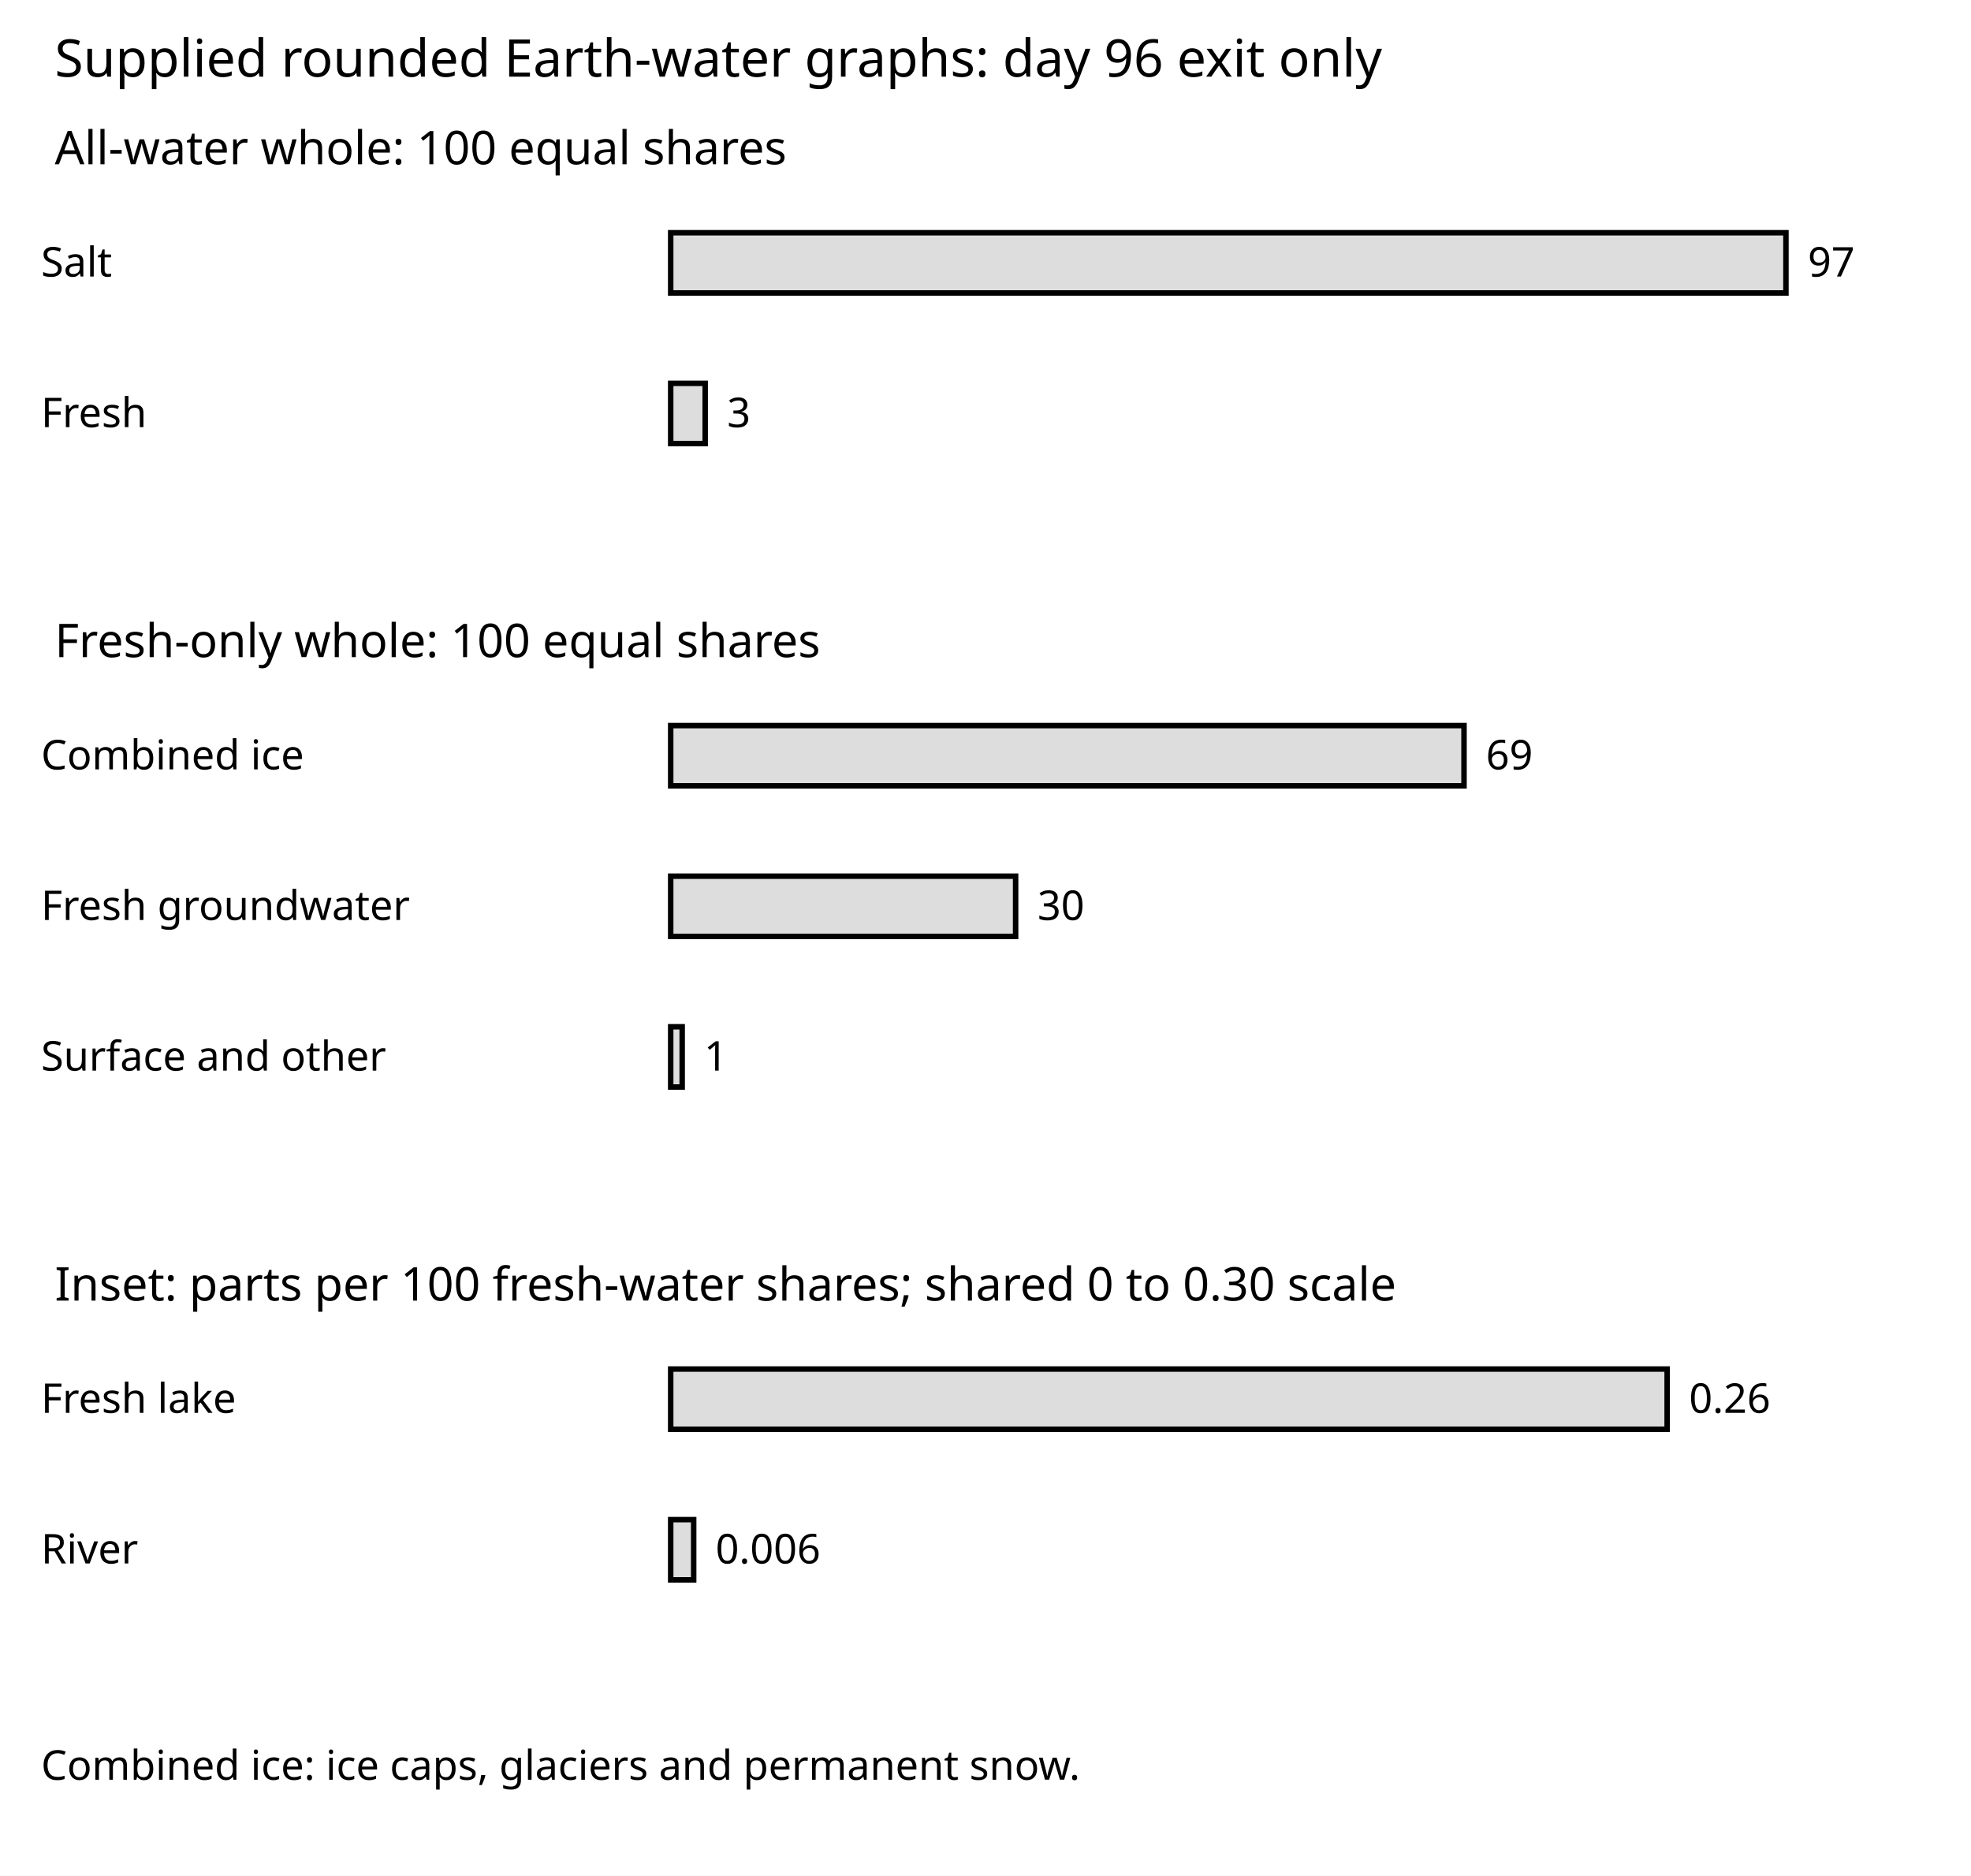
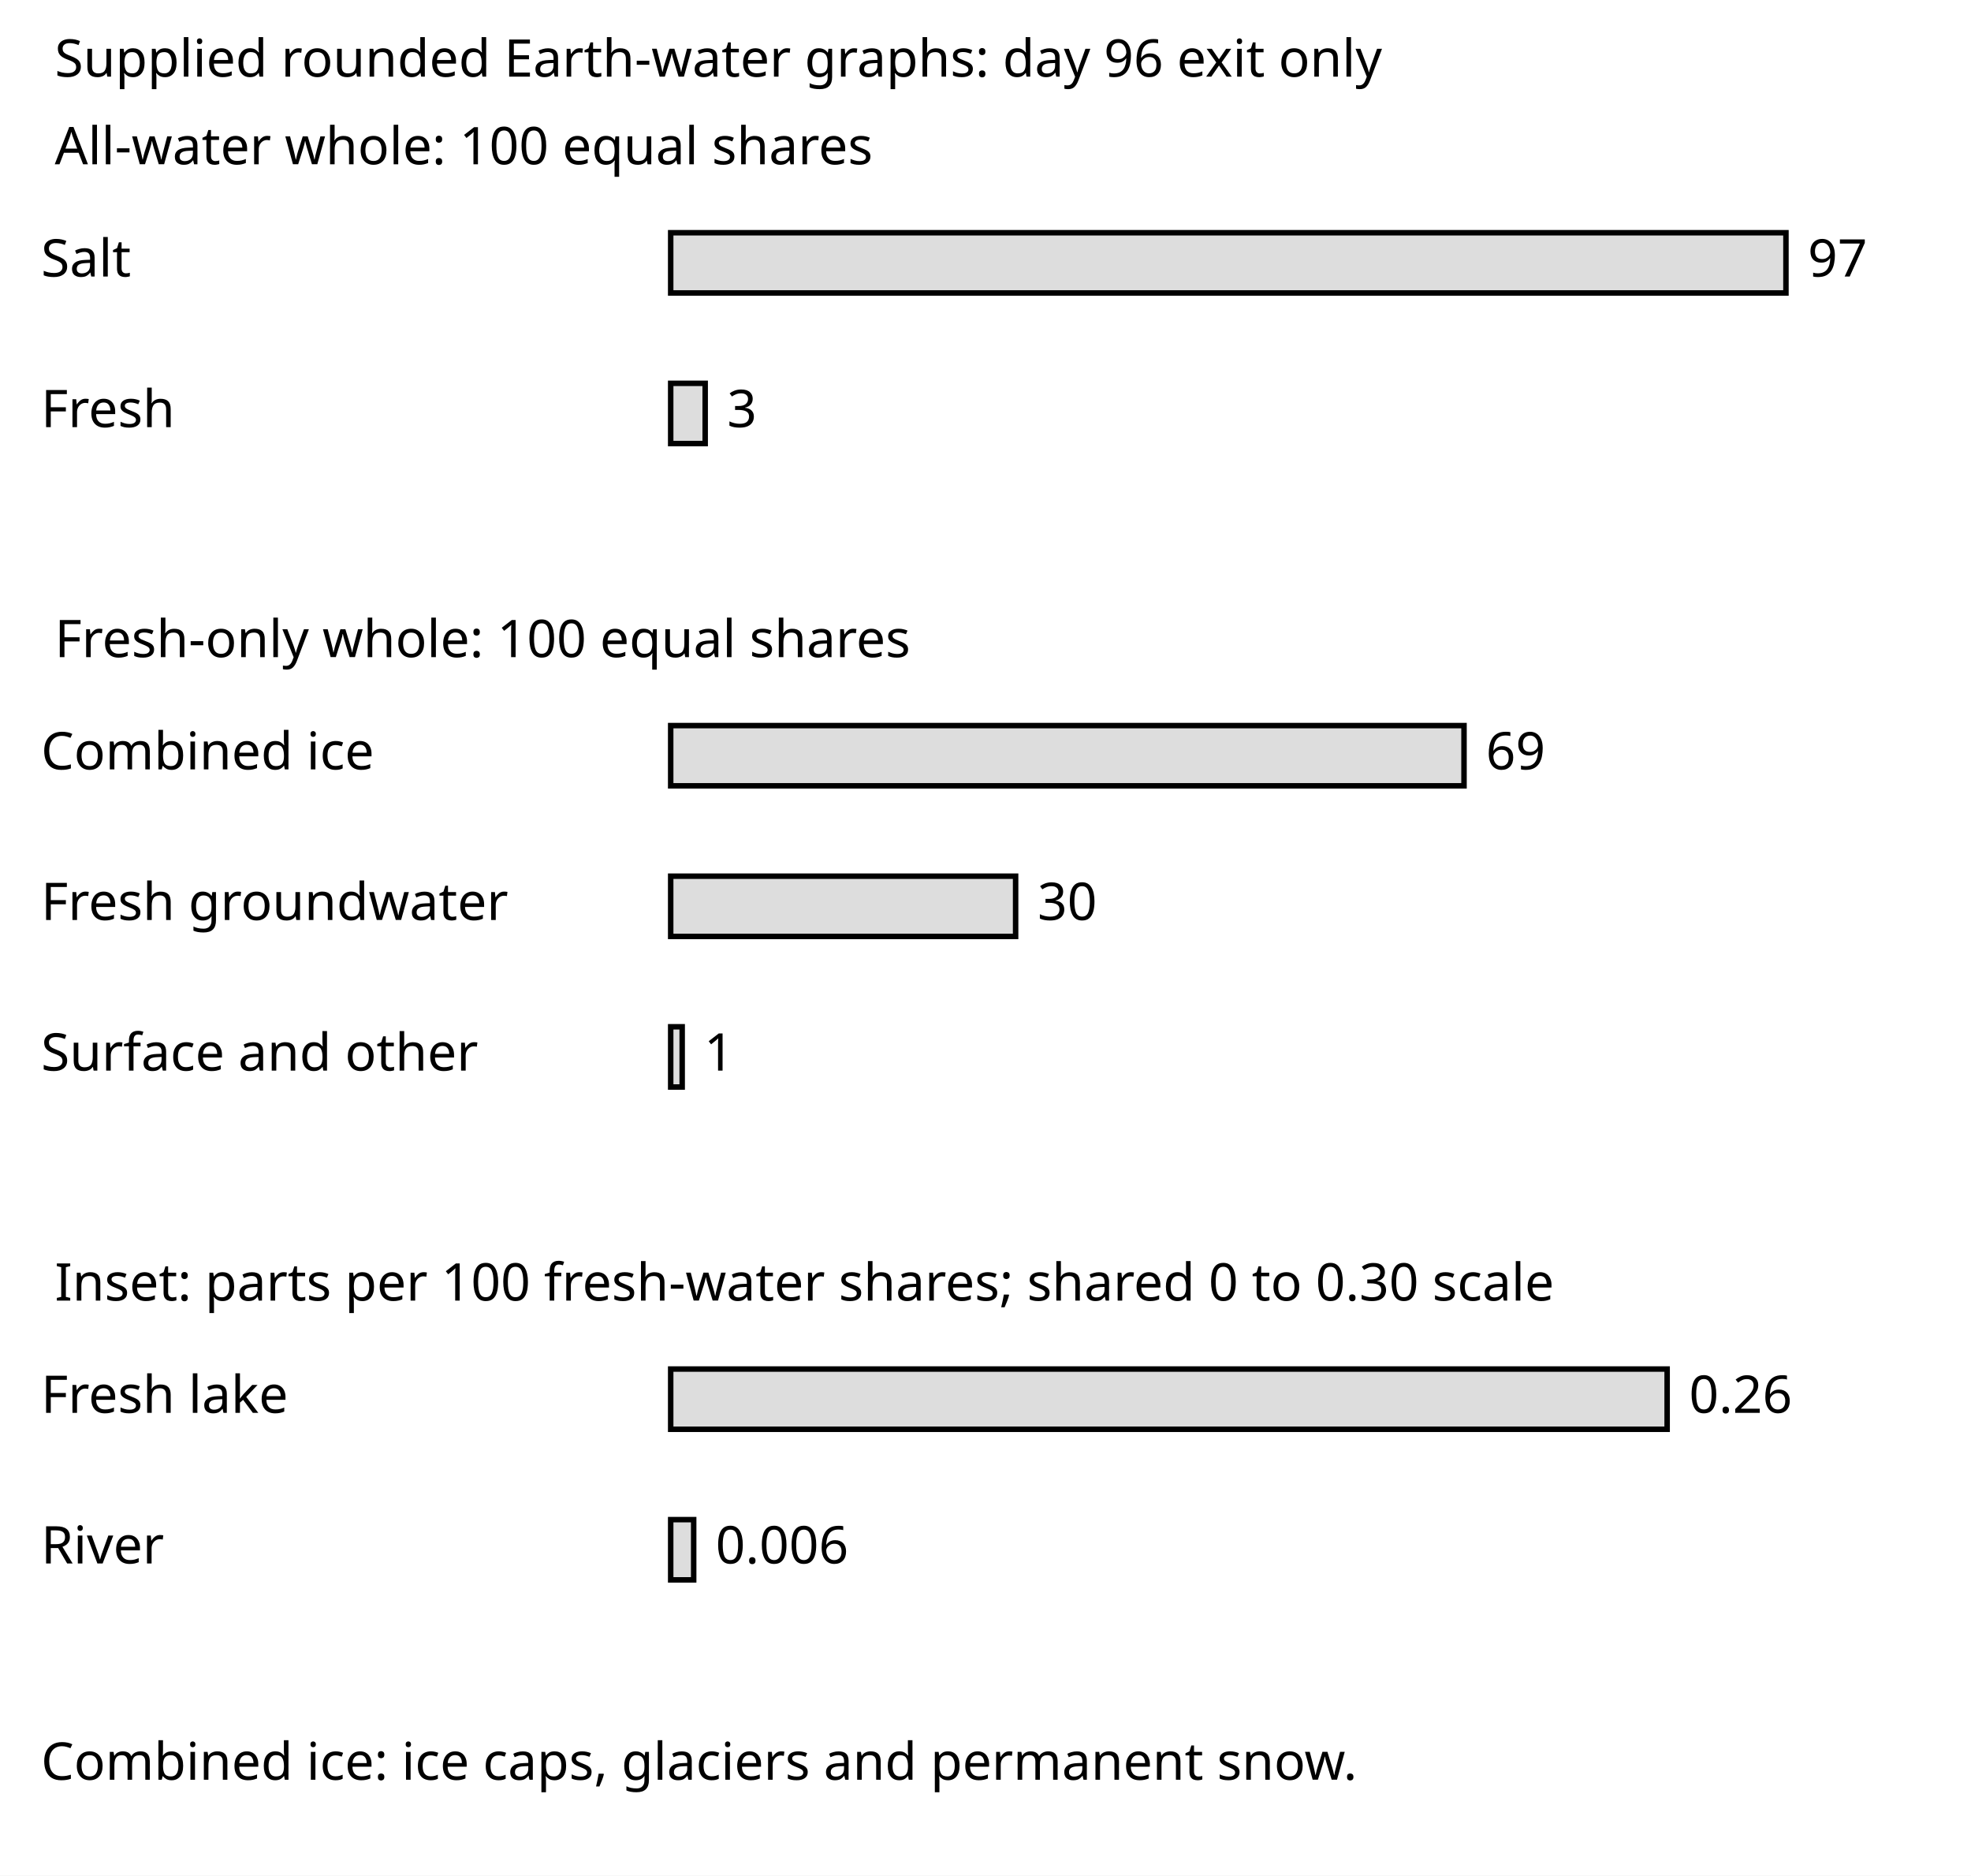
<svg xmlns="http://www.w3.org/2000/svg" width="720" height="685" viewBox="0 0 720 685">
  <rect width="720" height="685" fill="white" />
  <g fill="none" stroke="black" stroke-width="2">
    <text x="20" y="28" font-family="sans-serif" font-size="19" fill="black" stroke="none">Supplied rounded Earth-water graphs: day 96 exit only</text>
-     <text x="20" y="60" font-family="sans-serif" font-size="17" fill="black" stroke="none">All-water whole: 100 equal shares</text>
-     <text x="15" y="101" font-family="sans-serif" font-size="15" fill="black" stroke="none">Salt</text>
+     <text x="20" y="60" font-family="sans-serif" font-size="19" fill="black" stroke="none">All-water whole: 100 equal shares</text>
+     <text x="15" y="101" font-family="sans-serif" font-size="19" fill="black" stroke="none">Salt</text>
    <rect x="245" y="85" width="407.4" height="22" fill="#ddd" />
-     <text x="660.4" y="101" font-family="sans-serif" font-size="15" fill="black" stroke="none">97</text>
-     <text x="15" y="156" font-family="sans-serif" font-size="15" fill="black" stroke="none">Fresh</text>
+     <text x="660.4" y="101" font-family="sans-serif" font-size="19" fill="black" stroke="none">97</text>
+     <text x="15" y="156" font-family="sans-serif" font-size="19" fill="black" stroke="none">Fresh</text>
    <rect x="245" y="140" width="12.6" height="22" fill="#ddd" />
-     <text x="265.6" y="156" font-family="sans-serif" font-size="15" fill="black" stroke="none">3</text>
-     <text x="20" y="240" font-family="sans-serif" font-size="17" fill="black" stroke="none">Fresh-only whole: 100 equal shares</text>
-     <text x="15" y="281" font-family="sans-serif" font-size="15" fill="black" stroke="none">Combined ice</text>
+     <text x="265.6" y="156" font-family="sans-serif" font-size="19" fill="black" stroke="none">3</text>
+     <text x="20" y="240" font-family="sans-serif" font-size="19" fill="black" stroke="none">Fresh-only whole: 100 equal shares</text>
+     <text x="15" y="281" font-family="sans-serif" font-size="19" fill="black" stroke="none">Combined ice</text>
    <rect x="245" y="265" width="289.8" height="22" fill="#ddd" />
-     <text x="542.8" y="281" font-family="sans-serif" font-size="15" fill="black" stroke="none">69</text>
-     <text x="15" y="336" font-family="sans-serif" font-size="15" fill="black" stroke="none">Fresh groundwater</text>
+     <text x="542.8" y="281" font-family="sans-serif" font-size="19" fill="black" stroke="none">69</text>
+     <text x="15" y="336" font-family="sans-serif" font-size="19" fill="black" stroke="none">Fresh groundwater</text>
    <rect x="245" y="320" width="126.0" height="22" fill="#ddd" />
-     <text x="379.0" y="336" font-family="sans-serif" font-size="15" fill="black" stroke="none">30</text>
-     <text x="15" y="391" font-family="sans-serif" font-size="15" fill="black" stroke="none">Surface and other</text>
+     <text x="379.0" y="336" font-family="sans-serif" font-size="19" fill="black" stroke="none">30</text>
+     <text x="15" y="391" font-family="sans-serif" font-size="19" fill="black" stroke="none">Surface and other</text>
    <rect x="245" y="375" width="4.2" height="22" fill="#ddd" />
-     <text x="257.2" y="391" font-family="sans-serif" font-size="15" fill="black" stroke="none">1</text>
-     <text x="20" y="475" font-family="sans-serif" font-size="17" fill="black" stroke="none">Inset: parts per 100 fresh-water shares; shared 0 to 0.30 scale</text>
-     <text x="15" y="516" font-family="sans-serif" font-size="15" fill="black" stroke="none">Fresh lake</text>
+     <text x="257.2" y="391" font-family="sans-serif" font-size="19" fill="black" stroke="none">1</text>
+     <text x="20" y="475" font-family="sans-serif" font-size="19" fill="black" stroke="none">Inset: parts per 100 fresh-water shares; shared 0 to 0.30 scale</text>
+     <text x="15" y="516" font-family="sans-serif" font-size="19" fill="black" stroke="none">Fresh lake</text>
    <rect x="245" y="500" width="364.0" height="22" fill="#ddd" />
-     <text x="617.0" y="516" font-family="sans-serif" font-size="15" fill="black" stroke="none">0.26</text>
-     <text x="15" y="571" font-family="sans-serif" font-size="15" fill="black" stroke="none">River</text>
+     <text x="617.0" y="516" font-family="sans-serif" font-size="19" fill="black" stroke="none">0.26</text>
+     <text x="15" y="571" font-family="sans-serif" font-size="19" fill="black" stroke="none">River</text>
    <rect x="245" y="555" width="8.4" height="22" fill="#ddd" />
-     <text x="261.4" y="571" font-family="sans-serif" font-size="15" fill="black" stroke="none">0.006</text>
-     <text x="15" y="650" font-family="sans-serif" font-size="15" fill="black" stroke="none">Combined ice: ice caps, glaciers and permanent snow.</text>
+     <text x="261.4" y="571" font-family="sans-serif" font-size="19" fill="black" stroke="none">0.006</text>
+     <text x="15" y="650" font-family="sans-serif" font-size="19" fill="black" stroke="none">Combined ice: ice caps, glaciers and permanent snow.</text>
  </g>
</svg>
